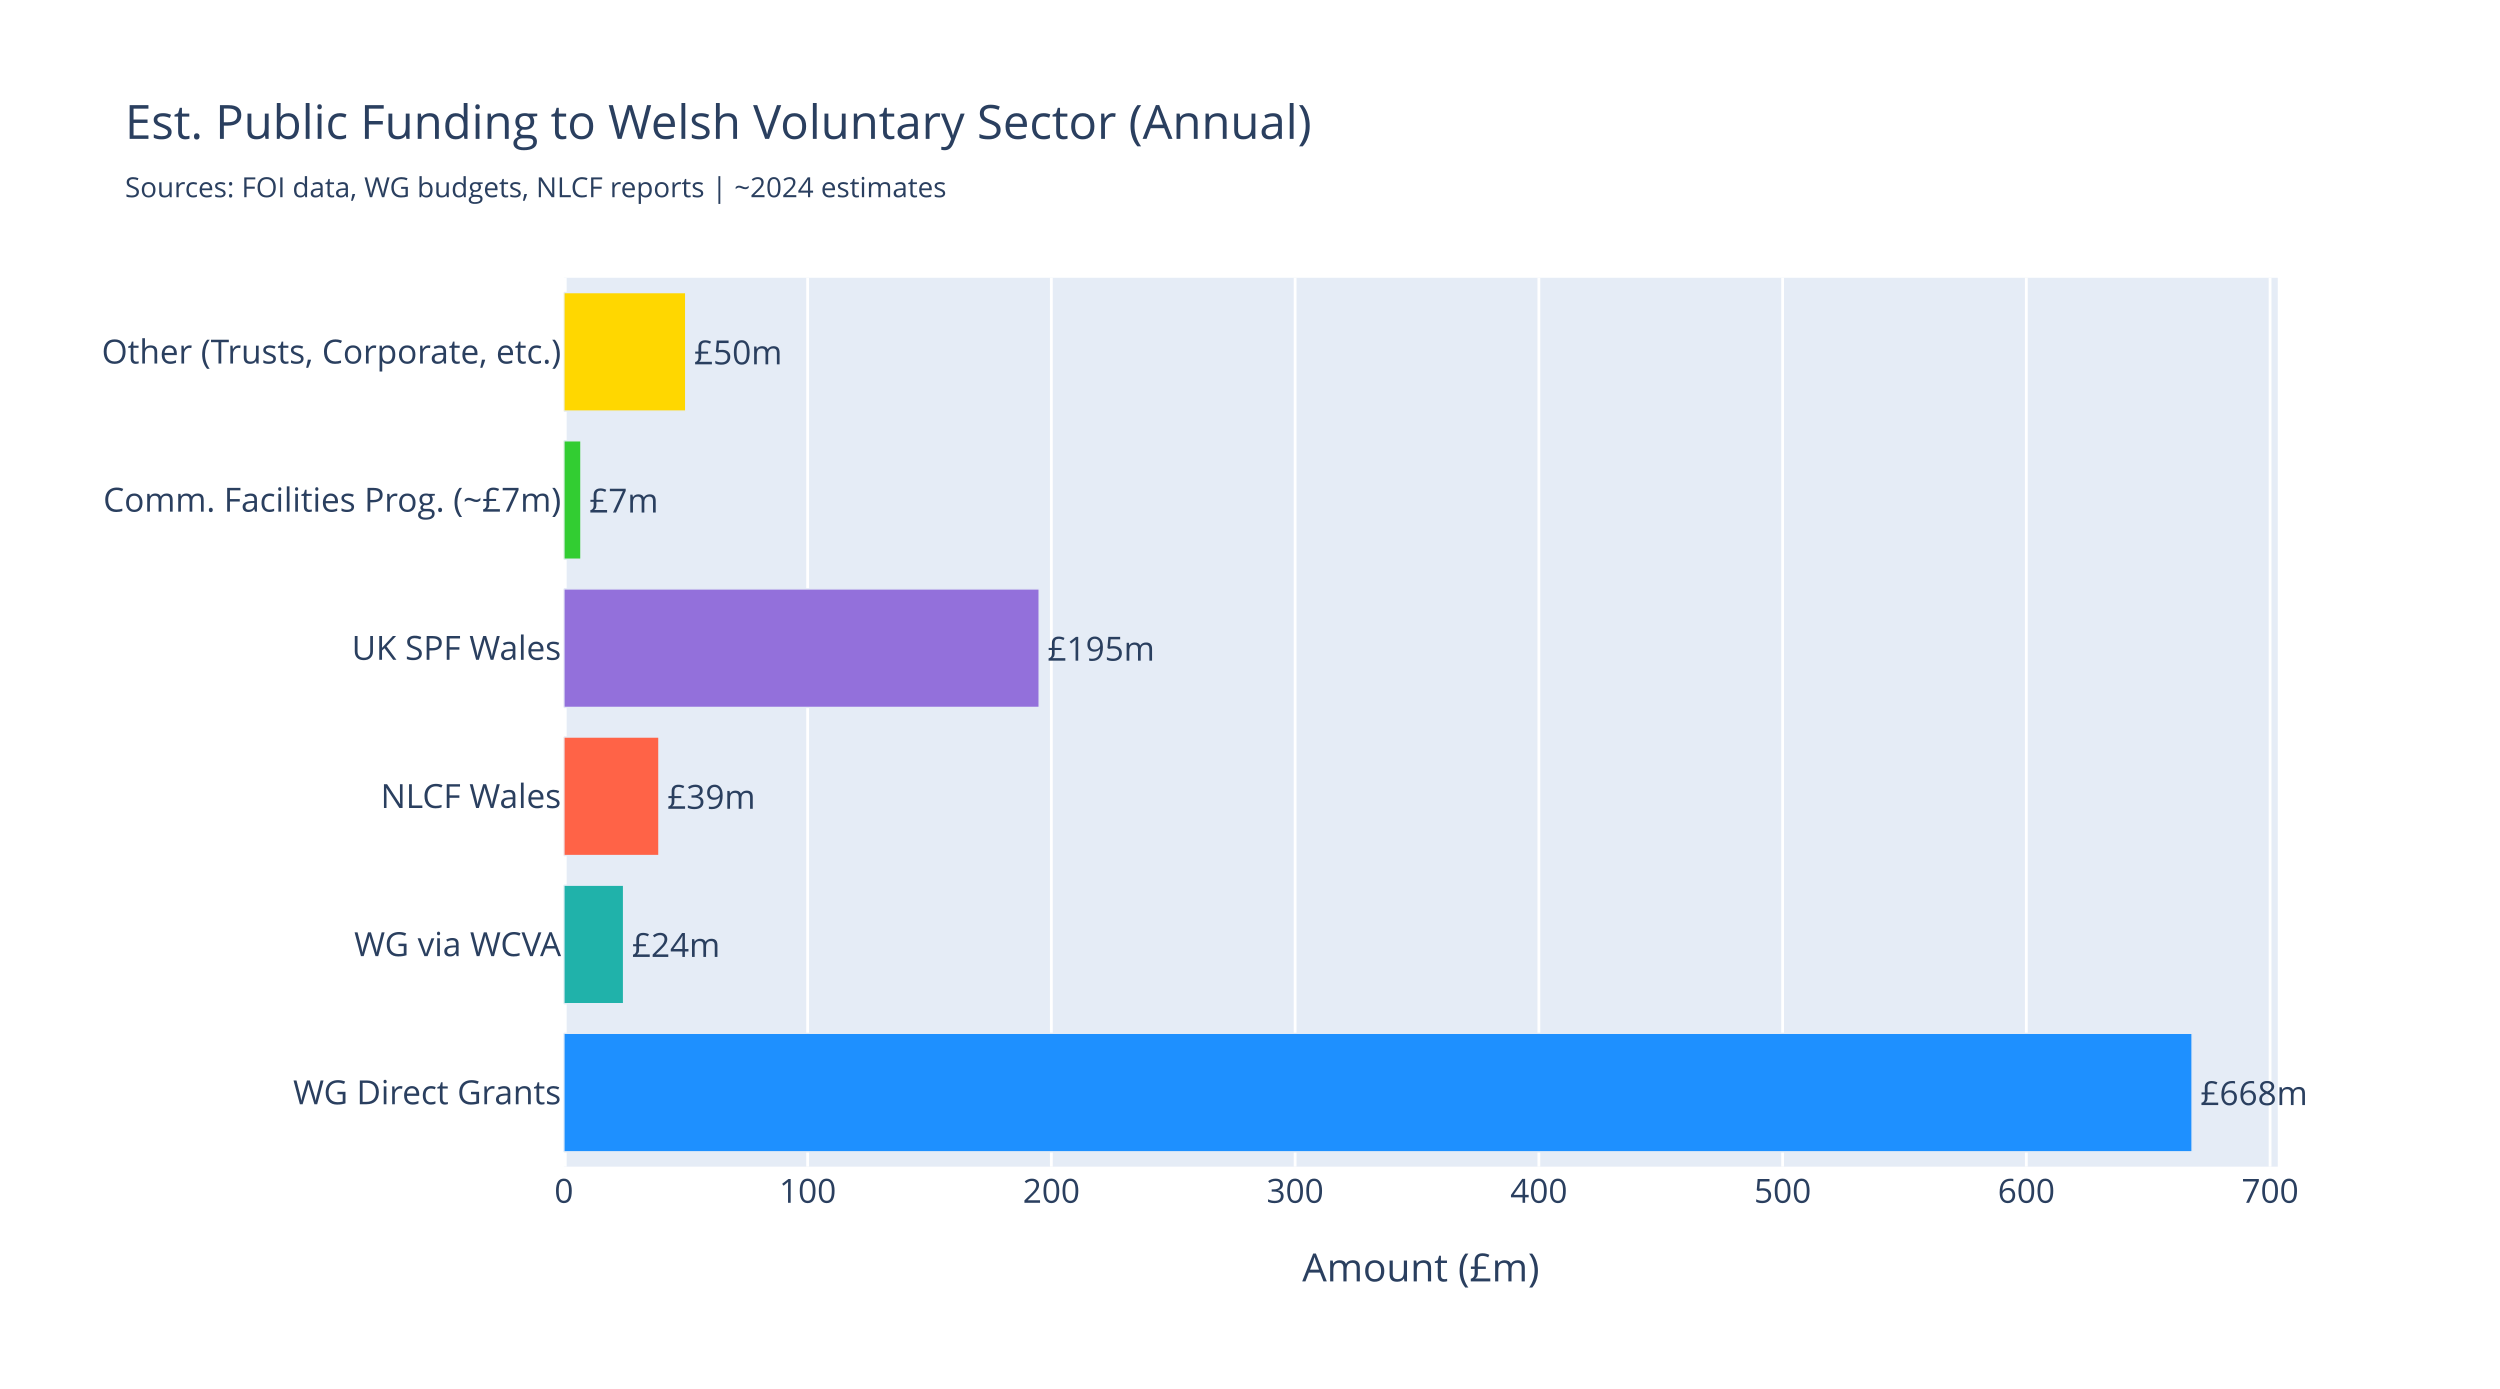
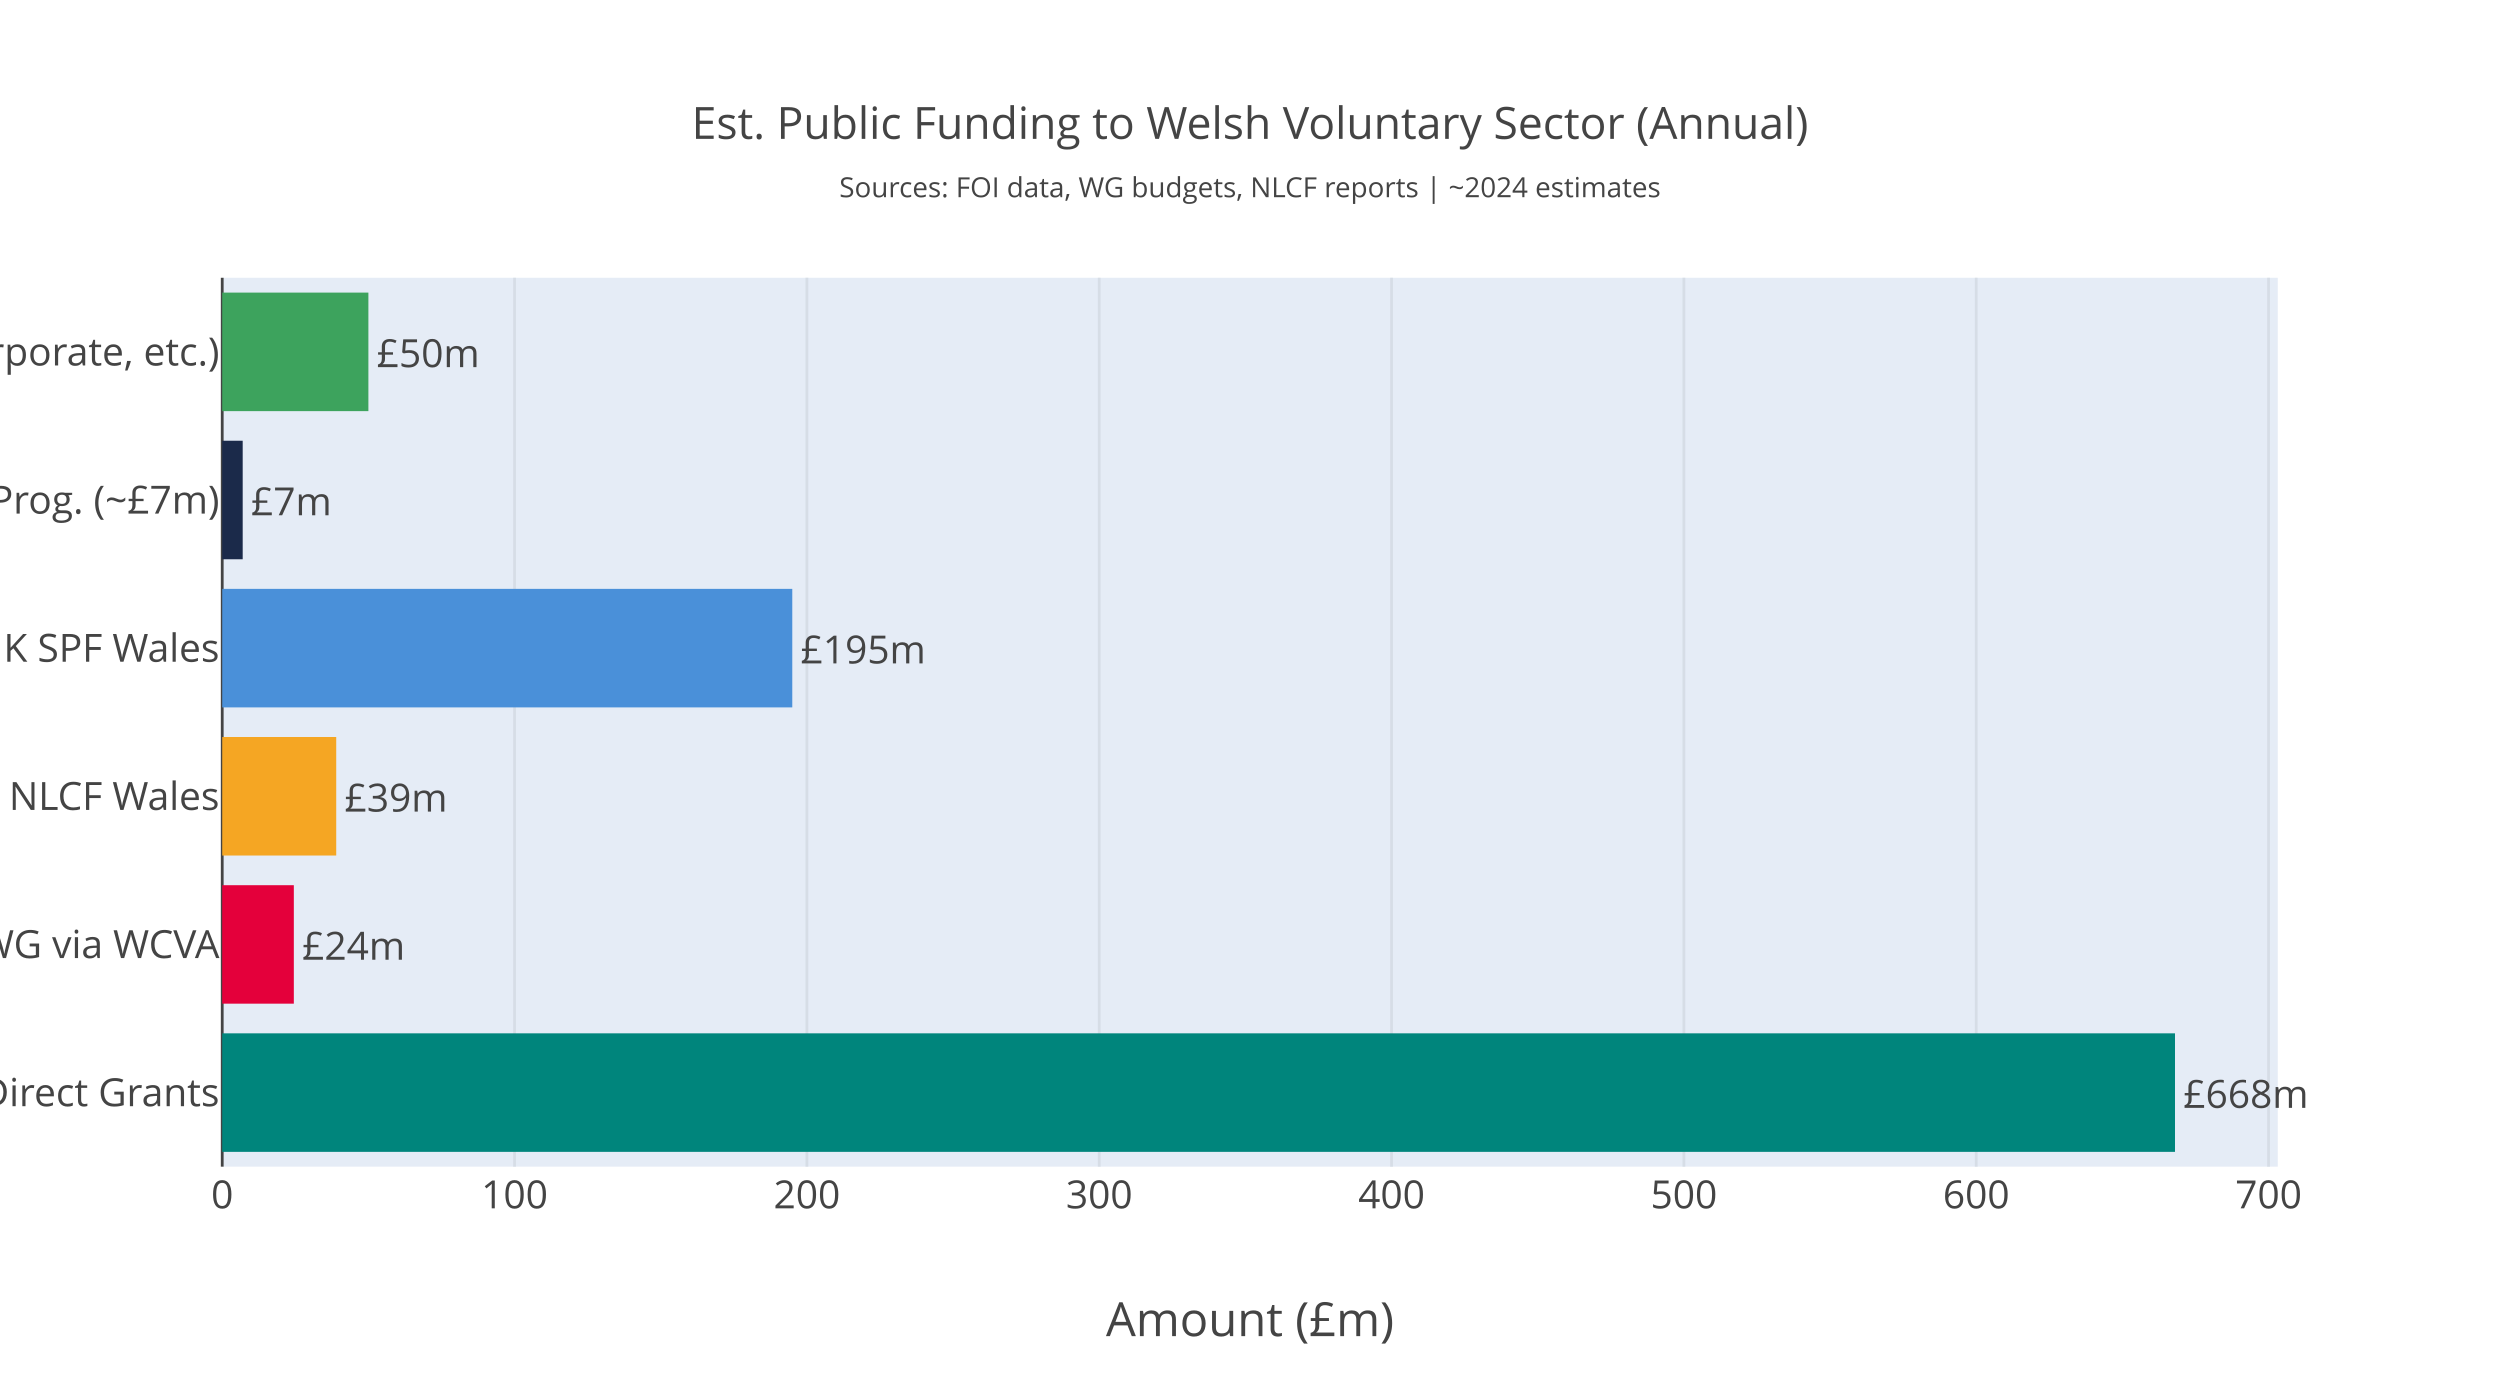
<svg xmlns="http://www.w3.org/2000/svg" class="main-svg" width="900" height="500" style="" viewBox="0 0 900 500">
  <rect x="0" y="0" width="900" height="500" style="fill: rgb(255, 255, 255); fill-opacity: 1;" />
-   <defs id="defs-0529b3">
+   <defs id="defs-9802ca">
    <g class="clips">
-       <clipPath id="clip0529b3xyplot" class="plotclip">
-         <rect width="617" height="320" />
+       <clipPath id="clip9802caxyplot" class="plotclip">
+         <rect width="740" height="320" />
      </clipPath>
-       <clipPath class="axesclip" id="clip0529b3x">
-         <rect x="203" y="0" width="617" height="500" />
+       <clipPath class="axesclip" id="clip9802cax">
+         <rect x="80" y="0" width="740" height="500" />
      </clipPath>
-       <clipPath class="axesclip" id="clip0529b3y">
+       <clipPath class="axesclip" id="clip9802cay">
        <rect x="0" y="100" width="900" height="320" />
      </clipPath>
-       <clipPath class="axesclip" id="clip0529b3xy">
-         <rect x="203" y="100" width="617" height="320" />
+       <clipPath class="axesclip" id="clip9802caxy">
+         <rect x="80" y="100" width="740" height="320" />
      </clipPath>
    </g>
    <g class="gradients" />
    <g class="patterns" />
  </defs>
  <g class="bglayer">
-     <rect class="bg" x="203" y="100" width="617" height="320" style="fill: rgb(229, 236, 246); fill-opacity: 1; stroke-width: 0;" />
+     <rect class="bg" x="80" y="100" width="740" height="320" style="fill: rgb(229, 236, 246); fill-opacity: 1; stroke-width: 0;" />
  </g>
  <g class="layer-below">
    <g class="imagelayer" />
    <g class="shapelayer" />
  </g>
  <g class="cartesianlayer">
    <g class="subplot xy">
      <g class="layer-subplot">
        <g class="shapelayer" />
        <g class="imagelayer" />
      </g>
      <g class="minor-gridlayer">
        <g class="x" />
        <g class="y" />
      </g>
      <g class="gridlayer">
        <g class="x">
-           <path class="xgrid crisp" transform="translate(290.75,0)" d="M0,100v320" style="stroke: rgb(255, 255, 255); stroke-opacity: 1; stroke-width: 1px;" />
-           <path class="xgrid crisp" transform="translate(378.49,0)" d="M0,100v320" style="stroke: rgb(255, 255, 255); stroke-opacity: 1; stroke-width: 1px;" />
-           <path class="xgrid crisp" transform="translate(466.24,0)" d="M0,100v320" style="stroke: rgb(255, 255, 255); stroke-opacity: 1; stroke-width: 1px;" />
-           <path class="xgrid crisp" transform="translate(553.99,0)" d="M0,100v320" style="stroke: rgb(255, 255, 255); stroke-opacity: 1; stroke-width: 1px;" />
-           <path class="xgrid crisp" transform="translate(641.74,0)" d="M0,100v320" style="stroke: rgb(255, 255, 255); stroke-opacity: 1; stroke-width: 1px;" />
-           <path class="xgrid crisp" transform="translate(729.48,0)" d="M0,100v320" style="stroke: rgb(255, 255, 255); stroke-opacity: 1; stroke-width: 1px;" />
-           <path class="xgrid crisp" transform="translate(817.23,0)" d="M0,100v320" style="stroke: rgb(255, 255, 255); stroke-opacity: 1; stroke-width: 1px;" />
+           <path class="xgrid crisp" transform="translate(185.24,0)" d="M0,100v320" style="stroke: rgb(214, 221, 230); stroke-opacity: 1; stroke-width: 1px;" />
+           <path class="xgrid crisp" transform="translate(290.48,0)" d="M0,100v320" style="stroke: rgb(214, 221, 230); stroke-opacity: 1; stroke-width: 1px;" />
+           <path class="xgrid crisp" transform="translate(395.72,0)" d="M0,100v320" style="stroke: rgb(214, 221, 230); stroke-opacity: 1; stroke-width: 1px;" />
+           <path class="xgrid crisp" transform="translate(500.96,0)" d="M0,100v320" style="stroke: rgb(214, 221, 230); stroke-opacity: 1; stroke-width: 1px;" />
+           <path class="xgrid crisp" transform="translate(606.2,0)" d="M0,100v320" style="stroke: rgb(214, 221, 230); stroke-opacity: 1; stroke-width: 1px;" />
+           <path class="xgrid crisp" transform="translate(711.44,0)" d="M0,100v320" style="stroke: rgb(214, 221, 230); stroke-opacity: 1; stroke-width: 1px;" />
+           <path class="xgrid crisp" transform="translate(816.68,0)" d="M0,100v320" style="stroke: rgb(214, 221, 230); stroke-opacity: 1; stroke-width: 1px;" />
        </g>
        <g class="y" />
      </g>
      <g class="zerolinelayer">
-         <path class="xzl zl crisp" transform="translate(203,0)" d="M0,100v320" style="stroke: rgb(255, 255, 255); stroke-opacity: 1; stroke-width: 2px;" />
+         <path class="xzl zl crisp" transform="translate(80,0)" d="M0,100v320" style="stroke: rgb(68, 68, 68); stroke-opacity: 1; stroke-width: 1px;" />
      </g>
      <g class="layer-between">
        <g class="shapelayer" />
        <g class="imagelayer" />
      </g>
      <path class="xlines-below" />
      <path class="ylines-below" />
      <g class="overlines-below" />
      <g class="xaxislayer-below" />
      <g class="yaxislayer-below" />
      <g class="overaxes-below" />
      <g class="overplot">
-         <g class="xy" transform="translate(203,100)">
+         <g class="xy" transform="translate(80,100)">
          <g class="barlayer mlayer">
            <g class="trace bars" style="opacity: 1;">
              <g class="points">
                <g class="point">
-                   <path d="M0,314.67V272H586.15V314.67Z" clip-path="url(#clip0529b3xyplot)" style="vector-effect: none; opacity: 1; stroke-width: 0.5px; fill: rgb(30, 144, 255); fill-opacity: 1; stroke: rgb(229, 236, 246); stroke-opacity: 1;" />
-                   <text class="bartext bartext-outside" text-anchor="middle" data-notex="1" x="0" y="0" style="font-family: 'Open Sans', verdana, arial, sans-serif; font-size: 12px; fill: rgb(42, 63, 95); fill-opacity: 1; white-space: pre;" transform="translate(608.4547,297.835)">£668m</text>
+                   <path d="M0,314.67V272H703V314.67Z" clip-path="url(#clip9802caxyplot)" style="vector-effect: none; opacity: 1; stroke-width: 0px; fill: rgb(0, 133, 124); fill-opacity: 1;" />
+                   <text class="bartext bartext-outside" text-anchor="middle" data-notex="1" x="0" y="0" style="font-family: 'Open Sans', verdana, arial, sans-serif; font-size: 14px; fill: rgb(68, 68, 68); fill-opacity: 1; white-space: pre;" transform="translate(728.5234,298.835)">£668m</text>
                </g>
                <g class="point">
-                   <path d="M0,261.33V218.67H21.5V261.33Z" clip-path="url(#clip0529b3xyplot)" style="vector-effect: none; opacity: 1; stroke-width: 0.5px; fill: rgb(32, 178, 170); fill-opacity: 1; stroke: rgb(229, 236, 246); stroke-opacity: 1;" />
-                   <text class="bartext bartext-outside" text-anchor="middle" data-notex="1" x="0" y="0" style="font-family: 'Open Sans', verdana, arial, sans-serif; font-size: 12px; fill: rgb(42, 63, 95); fill-opacity: 1; white-space: pre;" transform="translate(40.375,244.5)">£24m</text>
+                   <path d="M0,261.33V218.67H25.78V261.33Z" clip-path="url(#clip9802caxyplot)" style="vector-effect: none; opacity: 1; stroke-width: 0px; fill: rgb(228, 0, 59); fill-opacity: 1;" />
+                   <text class="bartext bartext-outside" text-anchor="middle" data-notex="1" x="0" y="0" style="font-family: 'Open Sans', verdana, arial, sans-serif; font-size: 14px; fill: rgb(68, 68, 68); fill-opacity: 1; white-space: pre;" transform="translate(47.30344,245.5)">£24m</text>
                </g>
                <g class="point">
-                   <path d="M0,208V165.33H34.22V208Z" clip-path="url(#clip0529b3xyplot)" style="vector-effect: none; opacity: 1; stroke-width: 0.5px; fill: rgb(255, 99, 71); fill-opacity: 1; stroke: rgb(229, 236, 246); stroke-opacity: 1;" />
-                   <text class="bartext bartext-outside" text-anchor="middle" data-notex="1" x="0" y="0" style="font-family: 'Open Sans', verdana, arial, sans-serif; font-size: 12px; fill: rgb(42, 63, 95); fill-opacity: 1; white-space: pre;" transform="translate(53.095,191.165)">£39m</text>
+                   <path d="M0,208V165.33H41.04V208Z" clip-path="url(#clip9802caxyplot)" style="vector-effect: none; opacity: 1; stroke-width: 0px; fill: rgb(245, 166, 35); fill-opacity: 1;" />
+                   <text class="bartext bartext-outside" text-anchor="middle" data-notex="1" x="0" y="0" style="font-family: 'Open Sans', verdana, arial, sans-serif; font-size: 14px; fill: rgb(68, 68, 68); fill-opacity: 1; white-space: pre;" transform="translate(62.56344,192.165)">£39m</text>
                </g>
                <g class="point">
-                   <path d="M0,154.67V112H171.11V154.67Z" clip-path="url(#clip0529b3xyplot)" style="vector-effect: none; opacity: 1; stroke-width: 0.5px; fill: rgb(147, 112, 219); fill-opacity: 1; stroke: rgb(229, 236, 246); stroke-opacity: 1;" />
-                   <text class="bartext bartext-outside" text-anchor="middle" data-notex="1" x="0" y="0" style="font-family: 'Open Sans', verdana, arial, sans-serif; font-size: 12px; fill: rgb(42, 63, 95); fill-opacity: 1; white-space: pre;" transform="translate(193.4147,137.835)">£195m</text>
+                   <path d="M0,154.67V112H205.22V154.67Z" clip-path="url(#clip9802caxyplot)" style="vector-effect: none; opacity: 1; stroke-width: 0px; fill: rgb(74, 144, 217); fill-opacity: 1;" />
+                   <text class="bartext bartext-outside" text-anchor="middle" data-notex="1" x="0" y="0" style="font-family: 'Open Sans', verdana, arial, sans-serif; font-size: 14px; fill: rgb(68, 68, 68); fill-opacity: 1; white-space: pre;" transform="translate(230.7434,138.835)">£195m</text>
                </g>
                <g class="point">
-                   <path d="M0,101.33V58.67H6.14V101.33Z" clip-path="url(#clip0529b3xyplot)" style="vector-effect: none; opacity: 1; stroke-width: 0.5px; fill: rgb(50, 205, 50); fill-opacity: 1; stroke: rgb(229, 236, 246); stroke-opacity: 1;" />
-                   <text class="bartext bartext-outside" text-anchor="middle" data-notex="1" x="0" y="0" style="font-family: 'Open Sans', verdana, arial, sans-serif; font-size: 12px; fill: rgb(42, 63, 95); fill-opacity: 1; white-space: pre;" transform="translate(21.58531,84.5)">£7m</text>
+                   <path d="M0,101.33V58.67H7.37V101.33Z" clip-path="url(#clip9802caxyplot)" style="vector-effect: none; opacity: 1; stroke-width: 0px; fill: rgb(27, 42, 74); fill-opacity: 1;" />
+                   <text class="bartext bartext-outside" text-anchor="middle" data-notex="1" x="0" y="0" style="font-family: 'Open Sans', verdana, arial, sans-serif; font-size: 14px; fill: rgb(68, 68, 68); fill-opacity: 1; white-space: pre;" transform="translate(24.89344,85.5)">£7m</text>
                </g>
                <g class="point">
-                   <path d="M0,48V5.33H43.87V48Z" clip-path="url(#clip0529b3xyplot)" style="vector-effect: none; opacity: 1; stroke-width: 0.5px; fill: rgb(255, 215, 0); fill-opacity: 1; stroke: rgb(229, 236, 246); stroke-opacity: 1;" />
-                   <text class="bartext bartext-outside" text-anchor="middle" data-notex="1" x="0" y="0" style="font-family: 'Open Sans', verdana, arial, sans-serif; font-size: 12px; fill: rgb(42, 63, 95); fill-opacity: 1; white-space: pre;" transform="translate(62.745,31.165)">£50m</text>
+                   <path d="M0,48V5.33H52.62V48Z" clip-path="url(#clip9802caxyplot)" style="vector-effect: none; opacity: 1; stroke-width: 0px; fill: rgb(61, 163, 93); fill-opacity: 1;" />
+                   <text class="bartext bartext-outside" text-anchor="middle" data-notex="1" x="0" y="0" style="font-family: 'Open Sans', verdana, arial, sans-serif; font-size: 14px; fill: rgb(68, 68, 68); fill-opacity: 1; white-space: pre;" transform="translate(74.14344,32.165)">£50m</text>
                </g>
              </g>
            </g>
          </g>
        </g>
      </g>
      <g class="zerolinelayer-above" />
      <path class="xlines-above crisp" d="M0,0" style="fill: none;" />
      <path class="ylines-above crisp" d="M0,0" style="fill: none;" />
      <g class="overlines-above" />
      <g class="xaxislayer-above">
        <g class="xtick">
-           <text text-anchor="middle" x="0" y="433" transform="translate(203,0)" style="font-family: 'Open Sans', verdana, arial, sans-serif; font-size: 12px; fill: rgb(42, 63, 95); fill-opacity: 1; white-space: pre;">0</text>
+           <text text-anchor="middle" x="0" y="435" transform="translate(80,0)" style="font-family: 'Open Sans', verdana, arial, sans-serif; font-size: 14px; fill: rgb(68, 68, 68); fill-opacity: 1; white-space: pre;">0</text>
        </g>
        <g class="xtick">
-           <text text-anchor="middle" x="0" y="433" style="font-family: 'Open Sans', verdana, arial, sans-serif; font-size: 12px; fill: rgb(42, 63, 95); fill-opacity: 1; white-space: pre;" transform="translate(290.75,0)">100</text>
+           <text text-anchor="middle" x="0" y="435" style="font-family: 'Open Sans', verdana, arial, sans-serif; font-size: 14px; fill: rgb(68, 68, 68); fill-opacity: 1; white-space: pre;" transform="translate(185.24,0)">100</text>
        </g>
        <g class="xtick">
-           <text text-anchor="middle" x="0" y="433" style="font-family: 'Open Sans', verdana, arial, sans-serif; font-size: 12px; fill: rgb(42, 63, 95); fill-opacity: 1; white-space: pre;" transform="translate(378.49,0)">200</text>
+           <text text-anchor="middle" x="0" y="435" style="font-family: 'Open Sans', verdana, arial, sans-serif; font-size: 14px; fill: rgb(68, 68, 68); fill-opacity: 1; white-space: pre;" transform="translate(290.48,0)">200</text>
        </g>
        <g class="xtick">
-           <text text-anchor="middle" x="0" y="433" style="font-family: 'Open Sans', verdana, arial, sans-serif; font-size: 12px; fill: rgb(42, 63, 95); fill-opacity: 1; white-space: pre;" transform="translate(466.24,0)">300</text>
+           <text text-anchor="middle" x="0" y="435" style="font-family: 'Open Sans', verdana, arial, sans-serif; font-size: 14px; fill: rgb(68, 68, 68); fill-opacity: 1; white-space: pre;" transform="translate(395.72,0)">300</text>
        </g>
        <g class="xtick">
-           <text text-anchor="middle" x="0" y="433" style="font-family: 'Open Sans', verdana, arial, sans-serif; font-size: 12px; fill: rgb(42, 63, 95); fill-opacity: 1; white-space: pre;" transform="translate(553.99,0)">400</text>
+           <text text-anchor="middle" x="0" y="435" style="font-family: 'Open Sans', verdana, arial, sans-serif; font-size: 14px; fill: rgb(68, 68, 68); fill-opacity: 1; white-space: pre;" transform="translate(500.96,0)">400</text>
        </g>
        <g class="xtick">
-           <text text-anchor="middle" x="0" y="433" style="font-family: 'Open Sans', verdana, arial, sans-serif; font-size: 12px; fill: rgb(42, 63, 95); fill-opacity: 1; white-space: pre;" transform="translate(641.74,0)">500</text>
+           <text text-anchor="middle" x="0" y="435" style="font-family: 'Open Sans', verdana, arial, sans-serif; font-size: 14px; fill: rgb(68, 68, 68); fill-opacity: 1; white-space: pre;" transform="translate(606.2,0)">500</text>
        </g>
        <g class="xtick">
-           <text text-anchor="middle" x="0" y="433" style="font-family: 'Open Sans', verdana, arial, sans-serif; font-size: 12px; fill: rgb(42, 63, 95); fill-opacity: 1; white-space: pre;" transform="translate(729.48,0)">600</text>
+           <text text-anchor="middle" x="0" y="435" style="font-family: 'Open Sans', verdana, arial, sans-serif; font-size: 14px; fill: rgb(68, 68, 68); fill-opacity: 1; white-space: pre;" transform="translate(711.44,0)">600</text>
        </g>
        <g class="xtick">
-           <text text-anchor="middle" x="0" y="433" style="font-family: 'Open Sans', verdana, arial, sans-serif; font-size: 12px; fill: rgb(42, 63, 95); fill-opacity: 1; white-space: pre;" transform="translate(817.23,0)">700</text>
+           <text text-anchor="middle" x="0" y="435" style="font-family: 'Open Sans', verdana, arial, sans-serif; font-size: 14px; fill: rgb(68, 68, 68); fill-opacity: 1; white-space: pre;" transform="translate(816.68,0)">700</text>
        </g>
      </g>
      <g class="yaxislayer-above">
        <g class="ytick">
-           <text text-anchor="end" x="202" y="4.2" transform="translate(0,393.33)" style="font-family: 'Open Sans', verdana, arial, sans-serif; font-size: 12px; fill: rgb(42, 63, 95); fill-opacity: 1; white-space: pre;">WG Direct Grants</text>
+           <text text-anchor="end" x="79" y="4.9" transform="translate(0,393.33)" style="font-family: 'Open Sans', verdana, arial, sans-serif; font-size: 14px; fill: rgb(68, 68, 68); fill-opacity: 1; white-space: pre;">WG Direct Grants</text>
        </g>
        <g class="ytick">
-           <text text-anchor="end" x="202" y="4.2" transform="translate(0,340)" style="font-family: 'Open Sans', verdana, arial, sans-serif; font-size: 12px; fill: rgb(42, 63, 95); fill-opacity: 1; white-space: pre;">WG via WCVA</text>
+           <text text-anchor="end" x="79" y="4.9" transform="translate(0,340)" style="font-family: 'Open Sans', verdana, arial, sans-serif; font-size: 14px; fill: rgb(68, 68, 68); fill-opacity: 1; white-space: pre;">WG via WCVA</text>
        </g>
        <g class="ytick">
-           <text text-anchor="end" x="202" y="4.2" transform="translate(0,286.67)" style="font-family: 'Open Sans', verdana, arial, sans-serif; font-size: 12px; fill: rgb(42, 63, 95); fill-opacity: 1; white-space: pre;">NLCF Wales</text>
+           <text text-anchor="end" x="79" y="4.9" transform="translate(0,286.67)" style="font-family: 'Open Sans', verdana, arial, sans-serif; font-size: 14px; fill: rgb(68, 68, 68); fill-opacity: 1; white-space: pre;">NLCF Wales</text>
        </g>
        <g class="ytick">
-           <text text-anchor="end" x="202" y="4.2" transform="translate(0,233.33)" style="font-family: 'Open Sans', verdana, arial, sans-serif; font-size: 12px; fill: rgb(42, 63, 95); fill-opacity: 1; white-space: pre;">UK SPF Wales</text>
+           <text text-anchor="end" x="79" y="4.9" transform="translate(0,233.33)" style="font-family: 'Open Sans', verdana, arial, sans-serif; font-size: 14px; fill: rgb(68, 68, 68); fill-opacity: 1; white-space: pre;">UK SPF Wales</text>
        </g>
        <g class="ytick">
-           <text text-anchor="end" x="202" y="4.2" transform="translate(0,180)" style="font-family: 'Open Sans', verdana, arial, sans-serif; font-size: 12px; fill: rgb(42, 63, 95); fill-opacity: 1; white-space: pre;">Comm. Facilities Prog. (~£7m)</text>
+           <text text-anchor="end" x="79" y="4.9" transform="translate(0,180)" style="font-family: 'Open Sans', verdana, arial, sans-serif; font-size: 14px; fill: rgb(68, 68, 68); fill-opacity: 1; white-space: pre;">Comm. Facilities Prog. (~£7m)</text>
        </g>
        <g class="ytick">
-           <text text-anchor="end" x="202" y="4.2" transform="translate(0,126.67)" style="font-family: 'Open Sans', verdana, arial, sans-serif; font-size: 12px; fill: rgb(42, 63, 95); fill-opacity: 1; white-space: pre;">Other (Trusts, Corporate, etc.)</text>
+           <text text-anchor="end" x="79" y="4.9" transform="translate(0,126.67)" style="font-family: 'Open Sans', verdana, arial, sans-serif; font-size: 14px; fill: rgb(68, 68, 68); fill-opacity: 1; white-space: pre;">Other (Trusts, Corporate, etc.)</text>
        </g>
      </g>
      <g class="overaxes-above" />
    </g>
  </g>
  <g class="polarlayer" />
  <g class="smithlayer" />
  <g class="ternarylayer" />
  <g class="geolayer" />
  <g class="funnelarealayer" />
  <g class="pielayer" />
  <g class="iciclelayer" />
  <g class="treemaplayer" />
  <g class="sunburstlayer" />
  <g class="glimages" />
-   <defs id="topdefs-0529b3">
+   <defs id="topdefs-9802ca">
    <g class="clips" />
  </defs>
  <g class="layer-above">
    <g class="imagelayer" />
    <g class="shapelayer" />
  </g>
  <g class="infolayer">
    <g class="g-gtitle">
-       <text class="gtitle" x="45" y="50" text-anchor="start" dy="0em" style="opacity: 1; font-family: 'Open Sans', verdana, arial, sans-serif; font-size: 17px; fill: rgb(42, 63, 95); fill-opacity: 1; white-space: pre;">Est. Public Funding to Welsh Voluntary Sector (Annual)</text>
-       <text class="gtitle-subtitle" x="45" y="71" text-anchor="start" dy="0em" style="opacity: 1; font-family: 'Open Sans', verdana, arial, sans-serif; font-size: 10px; fill: rgb(42, 63, 95); fill-opacity: 1; white-space: pre;">Sources: FOI data, WG budgets, NLCF reports | ~2024 estimates</text>
+       <text class="gtitle" x="450" y="50" text-anchor="middle" dy="0em" style="opacity: 1; font-family: 'Open Sans', verdana, arial, sans-serif; font-size: 16px; fill: rgb(68, 68, 68); fill-opacity: 1; white-space: pre;">Est. Public Funding to Welsh Voluntary Sector (Annual)</text>
+       <text class="gtitle-subtitle" x="450" y="71" text-anchor="middle" dy="0em" style="opacity: 1; font-family: 'Open Sans', verdana, arial, sans-serif; font-size: 10px; fill: rgb(68, 68, 68); fill-opacity: 1; white-space: pre;">Sources: FOI data, WG budgets, NLCF reports | ~2024 estimates</text>
    </g>
    <g class="g-xtitle">
-       <text class="xtitle" x="511.5" y="461.3" text-anchor="middle" style="opacity: 1; font-family: 'Open Sans', verdana, arial, sans-serif; font-size: 14px; fill: rgb(42, 63, 95); fill-opacity: 1; white-space: pre;">Amount (£m)</text>
+       <text class="xtitle" x="450" y="481" text-anchor="middle" style="opacity: 1; font-family: 'Open Sans', verdana, arial, sans-serif; font-size: 17px; fill: rgb(68, 68, 68); fill-opacity: 1; white-space: pre;">Amount (£m)</text>
    </g>
    <g class="g-ytitle" />
  </g>
</svg>
